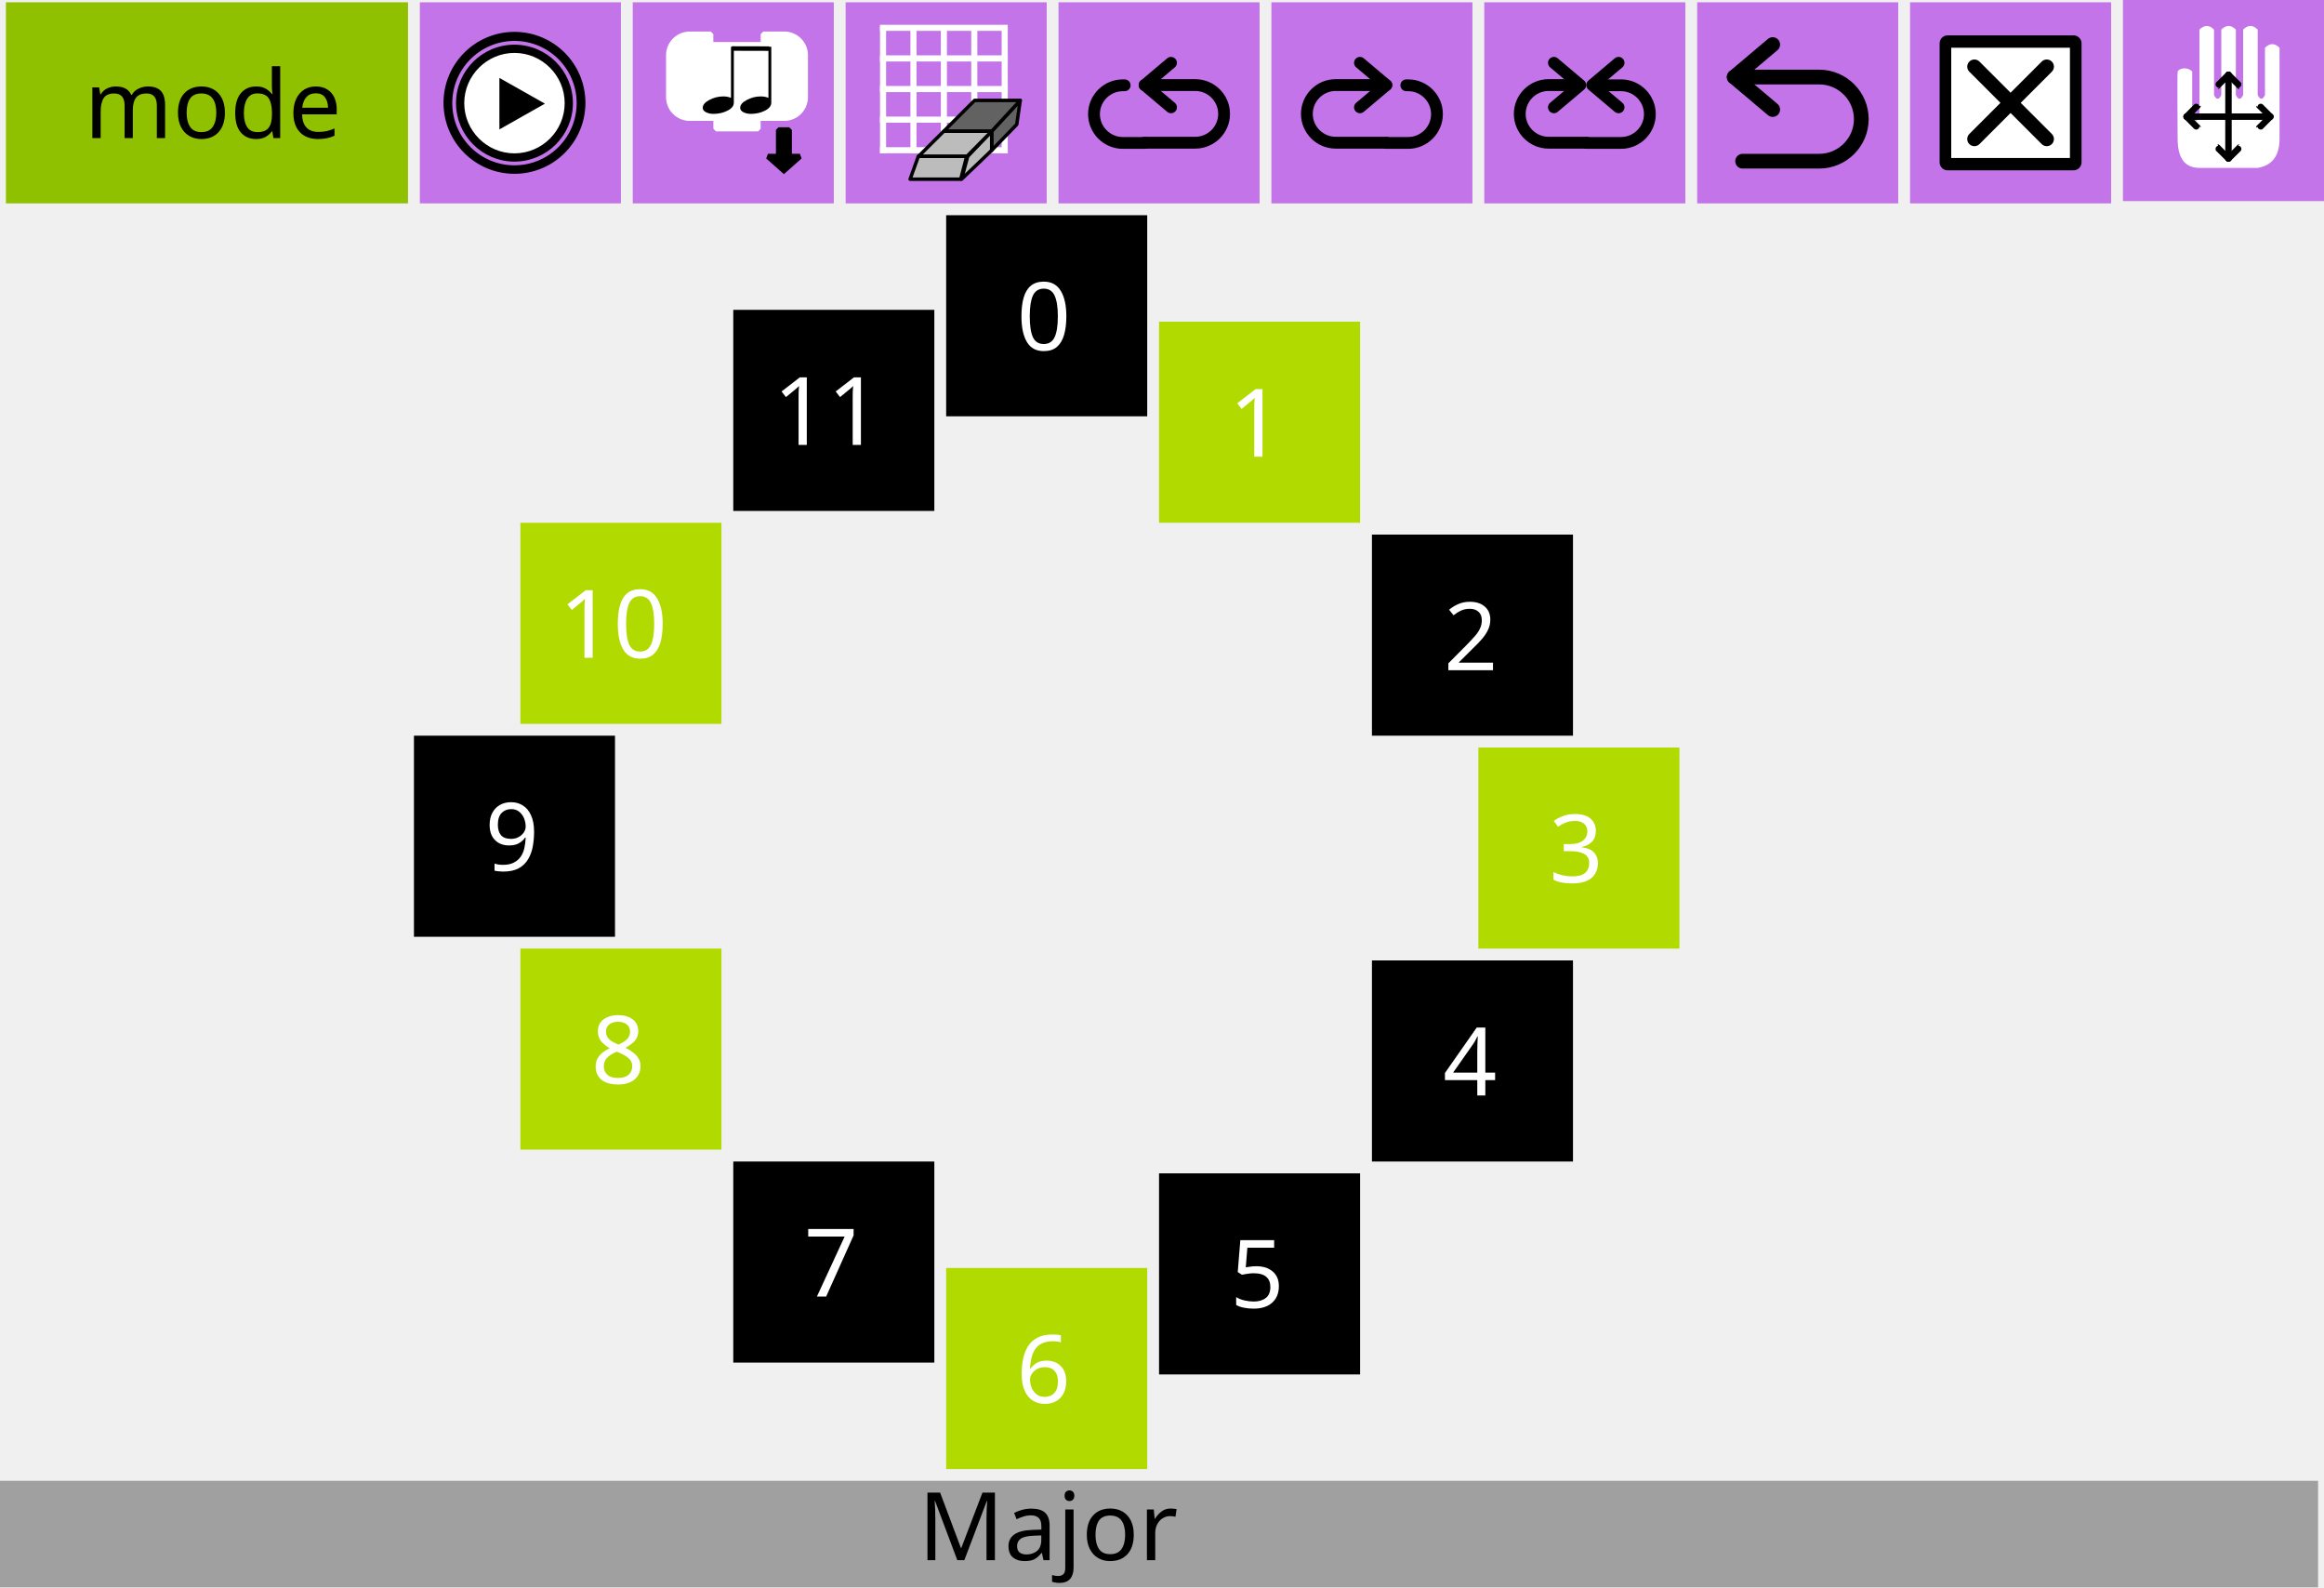
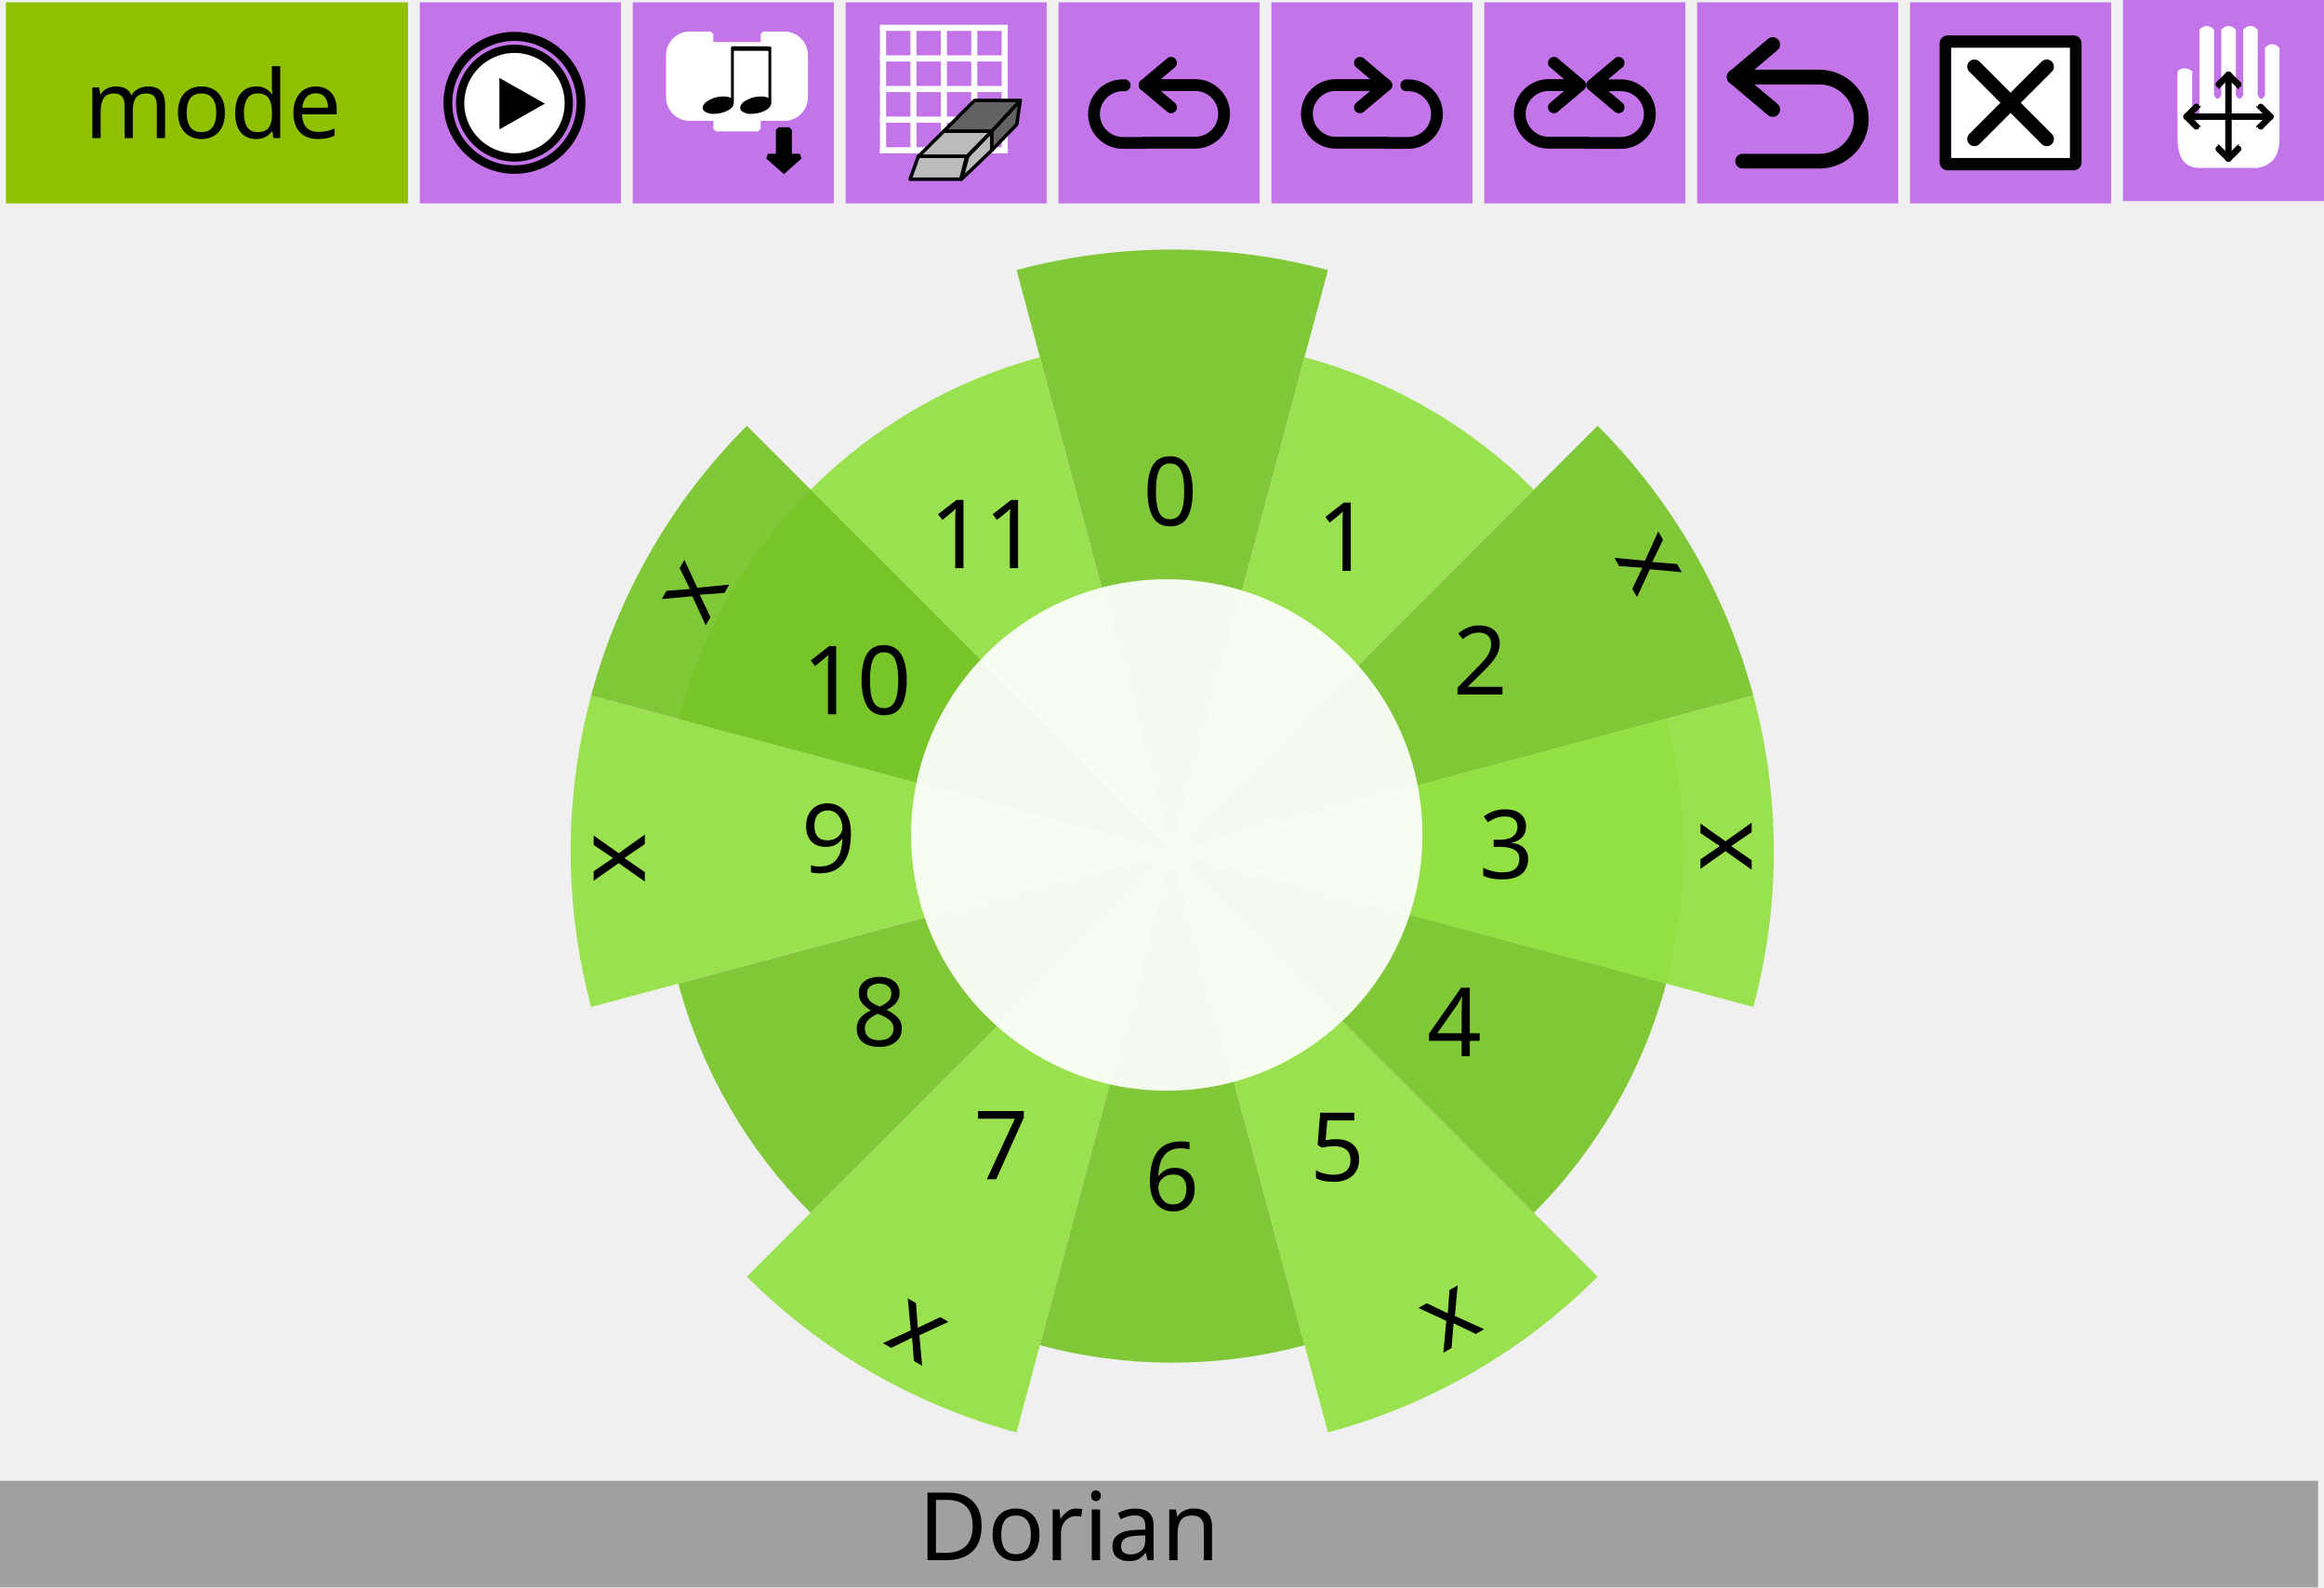
<svg xmlns="http://www.w3.org/2000/svg" id="svg257" style="clip-rule:evenodd;fill-rule:evenodd;stroke-linejoin:round;stroke-miterlimit:1.414" xml:space="preserve" version="1.1" viewBox="0 0 393 268.388" height="268.388" width="393">
-   <defs id="defs261" />
+   <defs id="defs261">
+ 
+ 
+ 
+ 
+ 
+ 
+ 
+ 
+ 
+ 
+ 
+ 
+ 
+ 
+ 
+ 
+ 
+ </defs>
  <g transform="translate(1,0.388)" id="rect3453">
    <rect id="rect2" style="fill:#c374e9" height="34" width="34" y="0" x="70" />
  </g>
  <g transform="translate(1,0.388)" id="rect3453-4">
    <rect id="rect5" style="fill:#90c100" height="34" width="68" y="0" x="0" />
  </g>
-   <g transform="translate(0,0.388)" id="rect3453-6">
-     <rect id="rect8" style="fill:#000000" height="34" width="34" y="124" x="70" />
-   </g>
  <g transform="translate(1,0.388)" id="rect3453-8">
    <rect id="rect11" style="fill:#c374e9" height="34" width="34" y="0" x="106" />
-   </g>
-   <g transform="translate(0,0.388)" id="rect3453-6-6">
-     <rect id="rect14" style="fill:#b1db00" height="34" width="34" y="88" x="88" />
-   </g>
-   <g transform="translate(0,0.388)" id="rect3453-6-5">
-     <rect id="rect17" style="fill:#000000" height="34" width="34" y="52" x="124" />
-   </g>
-   <g transform="translate(0,0.388)" id="rect3453-6-8">
-     <rect id="rect20" style="fill:#000000" height="34" width="34" y="36" x="160" />
-   </g>
-   <g transform="translate(0,0.388)" id="rect3453-6-3">
-     <rect id="rect23" style="fill:#000000" height="34" width="34" y="196" x="124" />
-   </g>
-   <g transform="translate(0,0.388)" id="rect3453-6-81">
-     <rect id="rect26" style="fill:#b1db00" height="34" width="34" y="160" x="88" />
-   </g>
-   <g transform="translate(0,0.388)" id="rect3453-6-82">
-     <rect id="rect29" style="fill:#b1db00" height="34" width="34" y="54" x="196" />
-   </g>
-   <g transform="translate(0,0.388)" id="rect3453-6-9">
-     <rect id="rect32" style="fill:#b1db00" height="34" width="34" y="214" x="160" />
-   </g>
-   <g transform="translate(0,0.388)" id="rect3453-6-90">
-     <rect id="rect35" style="fill:#000000" height="34" width="34" y="162" x="232" />
  </g>
  <g transform="translate(1,0.388)" id="rect3453-63-4">
    <rect id="rect38" style="fill:#c374e9" height="34" width="34" y="0" x="322" />
  </g>
  <g id="g44" transform="translate(59.96878,23.3529)">
    <g id="text4472">
      <text id="text41" style="font-size:16px;font-family:Sans;fill:#000000" y="0" x="-45.711">mode</text>
    </g>
  </g>
  <g transform="matrix(0.692216,0,0,0.692216,338.964,-1.64792)" id="g4437">
    <g transform="translate(-26.0034)" id="rect3821">
      <rect id="rect46" style="fill:#000000;stroke:#000000;stroke-width:3.9px" height="29.058" width="30.772" y="12.971" x="12.114" />
    </g>
    <g transform="translate(-26.0034)" id="path3109">
      <path id="path49" style="fill:#ffffff;fill-rule:nonzero" d="M 13,14.033 V 40.967 H 42 V 14.033 Z M 37.575,35.1 c 0.684,0.683 0.684,1.793 0,2.476 -0.341,0.342 -0.789,0.513 -1.237,0.513 -0.448,0 -0.896,-0.171 -1.238,-0.513 l -7.601,-7.602 -7.602,7.602 c -0.342,0.342 -0.79,0.513 -1.237,0.513 -0.447,0 -0.895,-0.171 -1.237,-0.513 -0.684,-0.683 -0.684,-1.793 0,-2.476 l 7.601,-7.601 -7.601,-7.602 c -0.684,-0.684 -0.684,-1.791 0,-2.474 0.683,-0.684 1.791,-0.684 2.474,0 l 7.602,7.601 7.601,-7.601 c 0.683,-0.684 1.793,-0.684 2.476,0 0.684,0.683 0.684,1.791 0,2.474 l -7.602,7.602 z" />
    </g>
  </g>
  <g transform="matrix(0.428571,0,0,0.428571,93.21428,5.60231)" id="g4766">
    <g transform="matrix(1.01246,0,0,1.01818,-49.1854,-1.33051)" id="path2986">
      <path id="path53" style="fill:#ffffff;fill-rule:nonzero" d="m 55,28.316 c 0,0.001 0,0.003 0,0.004 0,11.315 -9.363,20.625 -20.742,20.625 -11.378,0 -20.741,-9.31 -20.741,-20.625 V 28.311 C 13.517,16.997 22.88,7.686 34.258,7.686 45.637,7.686 55,16.997 55,28.311 Z" />
    </g>
    <g transform="translate(-42)" id="path9">
      <path id="path56" style="fill:#000000;fill-rule:nonzero;stroke:#000000;stroke-width:1px;stroke-linejoin:miter" d="M 27.497,5.051 C 39.961,5.071 50.045,15.155 50.065,27.618 50.045,40.08 39.961,50.164 27.497,50.184 15.036,50.164 4.952,40.08 4.93,27.618 4.952,15.155 15.036,5.07 27.497,5.051 m 0.003,2.25 h -0.006 c 0,0 0.001,0 0.002,0 C 16.312,7.32 7.199,16.436 7.18,27.622 7.199,38.801 16.315,47.916 27.5,47.934 38.68,47.915 47.796,38.8 47.814,27.614 47.797,16.436 38.684,7.32 27.498,7.301 c 10e-4,0 0.002,0 0.002,0 z" />
    </g>
    <g transform="translate(-42)" id="polygon11">
      <path id="path59" style="fill:#000000;fill-rule:nonzero" d="M 21.55,17.667 39.512,27.822 21.55,37.977 Z" />
    </g>
    <g transform="translate(-42)" id="path13">
      <path id="path62" style="fill:#000000;fill-rule:nonzero;stroke:#000000;stroke-width:1px;stroke-linejoin:miter" d="M 27.499,0 C 12.312,0 0,12.313 0,27.5 0,42.688 12.312,55 27.499,55 42.686,55 55,42.688 55,27.5 55,12.313 42.686,0 27.499,0 Z M 27.497,52.646 C 13.671,52.646 2.464,41.437 2.461,27.613 2.463,13.787 13.67,2.577 27.497,2.574 41.323,2.577 52.532,13.787 52.536,27.612 52.531,41.437 41.322,52.646 27.497,52.646 Z" />
    </g>
  </g>
  <g transform="matrix(0.440552,0,0,0.440552,44.44578,-131.111)" id="g5486">
    <g transform="translate(-40.8578)" id="path2882">
      <path id="path66" style="fill:#ffffff;fill-rule:nonzero;stroke:#ffffff;stroke-width:2px;stroke-linecap:square;stroke-linejoin:miter" d="m 196.632,326.853 v -8.074 c 0,-4.429 3.644,-8.073 8.073,-8.073 h 8.074 v 4.037 h 20.183 v -4.037 h 8.074 c 4.428,0 8.073,3.644 8.073,8.073 v 16.147 c 0,4.429 -3.645,8.073 -8.073,8.073 h -8.074 -2.018 v 4.037 h -16.147 v -4.037 h -2.018 -8.074 c -4.429,0 -8.073,-3.644 -8.073,-8.073 0,0 0,0 0,0 z" />
    </g>
    <g transform="translate(-40.8578)" id="path4174">
      <path id="path69" style="fill:#000000;stroke:#000000;stroke-width:2.04px;stroke-linejoin:miter" d="m 242.911,347.464 v 10.185 h 4.083 l -6.124,5.432 -6.123,-5.432 h 4.082 v -10.185 z" />
    </g>
    <g transform="translate(151.366,309.444)" id="g5616">
      <g transform="matrix(1.10454,0,0,0.73635,-15.4484,-1.27135)" id="path4168">
        <path id="path72" style="fill:#000000;fill-rule:nonzero" d="m 42.833,41.892 c 0,-1.562 0.766,-2.943 2.298,-4.144 1.531,-1.231 3.153,-1.847 4.865,-1.847 0.99,0 1.876,0.255 2.657,0.766 V 10 h 0.991 v 29.144 c 0,1.682 -0.736,3.078 -2.207,4.189 C 49.965,44.444 48.344,45 46.572,45 c -0.991,0 -1.862,-0.285 -2.613,-0.856 -0.75,-0.6 -1.126,-1.351 -1.126,-2.252 z" />
      </g>
      <g transform="matrix(1.10454,0,0,0.73635,-29.8228,-1.27135)" id="path4168-1">
        <path id="path75" style="fill:#000000;fill-rule:nonzero" d="m 42.833,41.892 c 0,-1.562 0.766,-2.943 2.298,-4.144 1.531,-1.231 3.153,-1.847 4.865,-1.847 0.99,0 1.876,0.255 2.657,0.766 V 10 h 0.991 v 29.144 c 0,1.682 -0.736,3.078 -2.207,4.189 C 49.965,44.444 48.344,45 46.572,45 c -0.991,0 -1.862,-0.285 -2.613,-0.856 -0.75,-0.6 -1.126,-1.351 -1.126,-2.252 z" />
      </g>
      <path style="fill:#000000;stroke:#000000;stroke-width:1.73px;stroke-linejoin:miter" d="M 28.72,6.782 42.931,6.819 43.044,6.782" id="path4379" />
    </g>
  </g>
  <g transform="translate(1,0.388)" id="rect3453-63-1">
    <rect id="rect81" style="fill:#c374e9" height="34" width="34" y="0" x="142" />
  </g>
  <g transform="matrix(0.48,0,0,0.48,166.815,4.18802)" id="g5219">
    <g transform="matrix(0.9,0,0,0.9,-37.5,-4.22225)" id="g4153">
      <g transform="matrix(0.909091,0,0,1.19782,0,0.499003)" id="g4949-6">
        <path style="fill:none;stroke:#ffffff;stroke-width:2px;stroke-linejoin:miter" d="M 0,44.5 H 55" id="path4951-2" />
        <path style="fill:none;stroke:#ffffff;stroke-width:2px;stroke-linejoin:miter" d="M 0,34.5 H 55" id="path4953-4" />
        <path style="fill:none;stroke:#ffffff;stroke-width:2px;stroke-linejoin:miter" d="M 0,24.5 H 55" id="path4955-5" />
        <path style="fill:none;stroke:#ffffff;stroke-width:2px;stroke-linejoin:miter" d="M 0,14.5 H 55" id="path4957-6" />
        <path style="fill:none;stroke:#ffffff;stroke-width:2px;stroke-linejoin:miter" d="M 0,4.5 H 55" id="path4959-1" />
      </g>
      <g transform="matrix(0,-0.903514,1.19048,0,-4.16667,55)" id="g4961-7">
        <path style="fill:none;stroke:#ffffff;stroke-width:2px;stroke-linejoin:miter" d="M 0,44.5 H 55" id="path4963-7" />
        <path style="fill:none;stroke:#ffffff;stroke-width:2px;stroke-linejoin:miter" d="M 0,34.5 H 55" id="path4965-4" />
        <path style="fill:none;stroke:#ffffff;stroke-width:2px;stroke-linejoin:miter" d="M 0,24.5 H 55" id="path4967-8" />
        <path style="fill:none;stroke:#ffffff;stroke-width:2px;stroke-linejoin:miter" d="M 0,14.5 H 55" id="path4969-8" />
        <path style="fill:none;stroke:#ffffff;stroke-width:2px;stroke-linejoin:miter" d="M 0,4.5 H 55" id="path4971-3" />
      </g>
    </g>
    <g transform="matrix(0.88889,0,0,0.88889,-29.7223,16.0775)" id="g4354">
      <path style="fill:#626262;fill-rule:nonzero;stroke:#000000;stroke-width:1.36px" d="M 35.51,31.685 V 24.107 L 46.821,11.891 45.464,21.392 Z" id="path2394-1" />
      <path style="fill:#626262;fill-rule:nonzero;stroke:#000000;stroke-width:1.36px" d="M 16.508,24.107 28.724,11.891 H 46.821 L 35.51,24.107 Z" id="path2390-0" />
      <path style="fill:#bcbcbc;fill-rule:nonzero;stroke:#000000;stroke-width:1.36px" d="m 23.567,43.109 2.437,-9.049 9.506,-9.953 v 7.578 z" id="path2392-2" />
      <path style="fill:#bcbcbc;fill-rule:nonzero;stroke:#000000;stroke-width:1.36px" d="m 6.509,34.06 9.999,-9.953 H 35.51 l -9.831,9.953 z" id="path2388-5" />
      <path style="fill:#bcbcbc;fill-rule:nonzero;stroke:#000000;stroke-width:1.36px" d="M 3.179,43.109 6.428,34.06 h 19.169 l -2.355,9.049 z" id="path2384-9" />
    </g>
  </g>
-   <g transform="translate(0,0.388)" id="rect3453-6-82-8">
-     <rect id="rect104" style="fill:#000000" height="34" width="34" y="198" x="196" />
-   </g>
-   <g transform="translate(0,0.388)" id="rect3453-6-9-0">
-     <rect id="rect107" style="fill:#000000" height="34" width="34" y="90" x="232" />
-   </g>
-   <g transform="translate(0,0.388)" id="rect3453-6-90-6">
-     <rect id="rect110" style="fill:#b1db00" height="34" width="34" y="126" x="250" />
-   </g>
  <g transform="translate(1,0.388)" id="rect3453-63-4-3-6">
    <rect id="rect113" style="fill:#c374e9" height="34" width="34" y="0" x="214" />
  </g>
  <g transform="translate(1,0.388)" id="rect3453-63-4-3">
    <rect id="rect116" style="fill:#c374e9" height="34" width="34" y="0" x="178" />
  </g>
  <g transform="translate(1,0.388)" id="rect3453-63-4-3-7">
    <rect id="rect119" style="fill:#c374e9" height="34" width="34" y="0" x="250" />
  </g>
  <g transform="translate(1,0.388)" id="rect3453-63-4-3-7-5">
    <rect id="rect122" style="fill:#c374e9" height="34" width="34" y="0" x="286" />
  </g>
  <g transform="matrix(0.83345,0,0,0.83345,298.685,-4.42022)" id="g3471">
    <g transform="translate(-21.597)" id="polyline3473">
      <path id="path125" style="fill:none;stroke:#000000;stroke-width:2.99px;stroke-linecap:round" d="m 22.903,27.523 -7.812,-6.588 7.812,-6.591" />
    </g>
    <g transform="translate(-21.597)" id="path3475">
      <path id="path128" style="fill:none;stroke:#000000;stroke-width:2.99px;stroke-linecap:round;stroke-linejoin:miter" d="m 15.091,20.935 h 17.254 c 4.693,0 8.534,3.841 8.534,8.534 0,4.693 -3.841,8.533 -8.534,8.533 H 16.798" />
    </g>
  </g>
  <g transform="matrix(0.533333,0,0,0.533333,271.333,2.72134)" id="g4907">
    <g transform="matrix(-1.07059,0,0,1.07059,17.1906,-1.93261)" id="polyline4272">
      <path id="path132" style="fill:none;stroke:#000000;stroke-width:3.5px;stroke-linecap:round" d="m 31.046,28.818 -7.813,-6.589 7.813,-6.59" />
    </g>
    <g transform="translate(-33.75)" id="path4274">
      <path id="path135" style="fill:none;stroke:#000000;stroke-width:3.75px;stroke-linecap:round;stroke-linejoin:miter" d="m 24.068,21.865 h -8.059 c -5.024,0 -9.135,4.113 -9.135,9.137 0,5.025 4.111,9.136 9.135,9.136 h 12.059" />
    </g>
    <g transform="matrix(-1.07059,0,0,1.07059,23.1906,-1.93261)" id="path4278">
      <path id="path138" style="fill:none;stroke:#000000;stroke-width:3.5px;stroke-linecap:round;stroke-linejoin:miter" d="M 26.969,39.361 H 16.766 c -4.693,0 -8.533,-3.84 -8.533,-8.534 0,-4.693 3.84,-8.533 8.533,-8.533 h 6.153" />
    </g>
    <g transform="matrix(1.07059,0,0,1.07059,-28.78,-1.93261)" id="polyline4272-3">
      <path id="path141" style="fill:none;stroke:#000000;stroke-width:3.5px;stroke-linecap:round" d="m 31.046,28.818 -7.813,-6.589 7.813,-6.59" />
    </g>
  </g>
  <g transform="matrix(-0.57098,0,0,0.57098,265.702,1.6906)" id="g4270">
    <g transform="translate(31.5248)" id="polyline4272-35">
      <path id="path145" style="fill:none;stroke:#000000;stroke-width:3.5px;stroke-linecap:round" d="m 31.046,28.818 -7.813,-6.589 7.813,-6.59" />
    </g>
    <g transform="translate(31.5248)" id="path4274-6">
      <path id="path148" style="fill:none;stroke:#000000;stroke-width:3.5px;stroke-linecap:round;stroke-linejoin:miter" d="m 23.233,22.229 h 15 c 4.693,0 8.533,3.841 8.533,8.534 0,4.694 -3.84,8.534 -8.533,8.534 h -15" />
    </g>
    <g transform="translate(31.5248)" id="path4278-9">
      <path id="path151" style="fill:none;stroke:#000000;stroke-width:3.5px;stroke-linecap:round;stroke-linejoin:miter" d="m 23.233,39.361 h -6.467 c -4.693,0 -8.533,-3.84 -8.533,-8.534 0,-4.693 3.84,-8.533 8.533,-8.533 h 0.549" />
    </g>
  </g>
  <g transform="matrix(0.57098,0,0,0.57098,198.298,1.6906)" id="g4270-2">
    <g transform="translate(-31.5248)" id="polyline4272-7">
      <path id="path155" style="fill:none;stroke:#000000;stroke-width:3.5px;stroke-linecap:round" d="m 31.046,28.818 -7.813,-6.589 7.813,-6.59" />
    </g>
    <g transform="translate(-31.5248)" id="path4274-0">
      <path id="path158" style="fill:none;stroke:#000000;stroke-width:3.5px;stroke-linecap:round;stroke-linejoin:miter" d="m 23.233,22.229 h 15 c 4.693,0 8.533,3.841 8.533,8.534 0,4.694 -3.84,8.534 -8.533,8.534 h -15" />
    </g>
    <g transform="translate(-31.5248)" id="path4278-3">
      <path id="path161" style="fill:none;stroke:#000000;stroke-width:3.5px;stroke-linecap:round;stroke-linejoin:miter" d="m 23.233,39.361 h -6.467 c -4.693,0 -8.533,-3.84 -8.533,-8.534 0,-4.693 3.84,-8.533 8.533,-8.533 h 0.549" />
    </g>
  </g>
  <g transform="matrix(1.10112,0,0,1,0,0.388)" id="rect3453-6-9-6">
    <rect id="rect165" style="fill:#a0a0a0" height="18.017" width="356" y="249.983" x="0" />
  </g>
  <g id="g171" transform="translate(177.223,263.794)">
    <g id="text4650">
-       <text id="text168" style="font-size:16px;font-family:Sans;fill:#000000" y="0" x="-21.93">Major</text>
-     </g>
-   </g>
-   <g id="g176" transform="translate(177.008,59.2122)">
-     <g id="text4654">
-       <text id="text173" style="font-size:16px;font-family:Sans;fill:#ffffff" y="0" x="-5.059">0</text>
-     </g>
-   </g>
-   <g id="g181" transform="translate(212.863,77.2201)">
-     <g id="text4654-0">
-       <text id="text178" style="font-size:16px;font-family:Sans;fill:#ffffff" y="0" x="-5.059">1</text>
-     </g>
-   </g>
-   <g id="g186" transform="translate(249.219,113.325)">
-     <g id="text4654-2">
-       <text id="text183" style="font-size:16px;font-family:Sans;fill:#ffffff" y="0" x="-5.059">2</text>
-     </g>
-   </g>
-   <g id="g191" transform="translate(267.035,149.212)">
-     <g id="text4654-8">
-       <text id="text188" style="font-size:16px;font-family:Sans;fill:#ffffff" y="0" x="-5.059">3</text>
-     </g>
-   </g>
-   <g id="g196" transform="translate(249.062,185.22)">
-     <g id="text4654-9">
-       <text id="text193" style="font-size:16px;font-family:Sans;fill:#ffffff" y="0" x="-5.059">4</text>
-     </g>
-   </g>
-   <g id="g201" transform="translate(213.086,221.107)">
-     <g id="text4654-02">
-       <text id="text198" style="font-size:16px;font-family:Sans;fill:#ffffff" y="0" x="-5.059">5</text>
-     </g>
-   </g>
-   <g id="g206" transform="translate(176.949,237.212)">
-     <g id="text4654-7">
-       <text id="text203" style="font-size:16px;font-family:Sans;fill:#ffffff" y="0" x="-5.059">6</text>
-     </g>
-   </g>
-   <g id="g211" transform="translate(141.031,219.22)">
-     <g id="text4654-92">
-       <text id="text208" style="font-size:16px;font-family:Sans;fill:#ffffff" y="0" x="-5.059">7</text>
-     </g>
-   </g>
-   <g id="g216" transform="translate(105.008,183.212)">
-     <g id="text4654-97">
-       <text id="text213" style="font-size:16px;font-family:Sans;fill:#ffffff" y="0" x="-5.059">8</text>
-     </g>
-   </g>
-   <g id="g221" transform="translate(87.06248,147.212)">
-     <g id="text4654-1">
-       <text id="text218" style="font-size:16px;font-family:Sans;fill:#ffffff" y="0" x="-5.059">9</text>
-     </g>
-   </g>
-   <g id="g226" transform="translate(104.656,111.212)">
-     <g id="text4654-3">
-       <text id="text223" style="font-size:16px;font-family:Sans;fill:#ffffff" y="0" x="-10.117">10</text>
-     </g>
-   </g>
-   <g id="g231" transform="translate(140.863,75.2201)">
-     <g id="text4654-94">
-       <text id="text228" style="font-size:16px;font-family:Sans;fill:#ffffff" y="0" x="-10.117">11</text>
+       <text id="text168" style="font-size:16px;font-family:Sans;fill:#000000" y="0" x="-21.93">Dorian</text>
    </g>
  </g>
  <g transform="translate(76.99998,0.388)" id="rect3453-63-4-31">
    <rect id="rect233" style="fill:#c374e9" height="34" width="34" y="-0.388" x="282" />
  </g>
  <g transform="matrix(0.436364,0,0,0.436364,364.846,4.388)" id="path2">
    <path id="path236" style="fill:#ffffff;fill-rule:nonzero" d="m 7.798,17.628 c 1.077,-1.625 4.103,-1.587 5.641,0 v 17.628 c 0.94,1.881 1.88,1.881 2.82,0 V 1.41 c 1.881,-1.88 3.761,-1.88 5.641,0 v 25.385 c 0.941,1.88 1.881,1.88 2.821,0 V 1.41 c 1.88,-1.88 3.761,-1.88 5.641,0 v 25.385 c 0.94,1.88 1.88,1.88 2.82,0 V 1.41 c 1.881,-1.88 3.761,-1.88 5.641,0 v 25.385 c 0.941,1.88 1.881,1.88 2.821,0 V 8.462 c 1.88,-1.881 3.761,-1.881 5.641,0 v 35.256 c 0,6.581 -2.821,10.342 -8.462,11.282 H 16.259 c -5.641,0 -8.461,-3.761 -8.461,-11.282 0,0 -0.186,-24.327 0,-26.09 z" />
  </g>
  <g transform="matrix(0.436364,0,0,0.436364,364.846,5.26073)" id="path4487">
    <path id="path239" style="fill:none;stroke:#000000;stroke-width:2.5px;stroke-linecap:round;stroke-linejoin:miter" d="m 11.285,33.141 h 32.43" />
  </g>
  <g transform="matrix(0.436364,0,0,0.436364,364.846,5.26073)" id="path4487-3">
    <path id="path242" style="fill:none;stroke:#000000;stroke-width:2.5px;stroke-linecap:round;stroke-linejoin:miter" d="m 27.5,16.926 v 32.43" />
  </g>
  <g transform="matrix(0.436364,0,0,0.436364,369.217,-1.88017)" id="g4565">
    <path style="fill:none;stroke:#000000;stroke-width:2.5px;stroke-linecap:round;stroke-linejoin:miter" d="M 1.262,49.506 C 5.515,45.158 5.515,45.253 5.515,45.253" id="path4546" />
    <path style="fill:none;stroke:#000000;stroke-width:2.5px;stroke-linecap:round;stroke-linejoin:miter" d="m 1.262,49.506 c 4.253,4.347 4.253,4.253 4.253,4.253" id="path4546-3" />
  </g>
  <g transform="matrix(-0.436364,0,0,0.436364,384.475,-1.88017)" id="g4565-6">
    <path style="fill:none;stroke:#000000;stroke-width:2.5px;stroke-linecap:round;stroke-linejoin:miter" d="M 1.262,49.506 C 5.515,45.158 5.515,45.253 5.515,45.253" id="path4546-7" />
    <path style="fill:none;stroke:#000000;stroke-width:2.5px;stroke-linecap:round;stroke-linejoin:miter" d="m 1.262,49.506 c 4.253,4.347 4.253,4.253 4.253,4.253" id="path4546-3-5" />
  </g>
  <g transform="matrix(0,0.436364,-0.436364,0,398.448,12.0933)" id="g4565-3">
    <path style="fill:none;stroke:#000000;stroke-width:2.5px;stroke-linecap:round;stroke-linejoin:miter" d="M 1.262,49.506 C 5.515,45.158 5.515,45.253 5.515,45.253" id="path4546-5" />
    <path style="fill:none;stroke:#000000;stroke-width:2.5px;stroke-linecap:round;stroke-linejoin:miter" d="m 1.262,49.506 c 4.253,4.347 4.253,4.253 4.253,4.253" id="path4546-3-6" />
  </g>
  <g transform="matrix(0,-0.436364,0.436364,0,355.244,27.3512)" id="g4565-2">
    <path style="fill:none;stroke:#000000;stroke-width:2.5px;stroke-linecap:round;stroke-linejoin:miter" d="M 1.262,49.506 C 5.515,45.158 5.515,45.253 5.515,45.253" id="path4546-9" />
    <path style="fill:none;stroke:#000000;stroke-width:2.5px;stroke-linecap:round;stroke-linejoin:miter" d="m 1.262,49.506 c 4.253,4.347 4.253,4.253 4.253,4.253" id="path4546-3-1" />
  </g>
+   <path style="clip-rule:evenodd;opacity:0.92;fill:#77c428;fill-opacity:1;fill-rule:evenodd;stroke:none;stroke-width:2.035;stroke-linecap:round;stroke-linejoin:round;stroke-miterlimit:4;stroke-dasharray:none;stroke-dashoffset:0;stroke-opacity:1" id="path991-3" d="m 270.169,71.991 a 101.733,101.733 0 0 1 26.331,45.606 l -98.267,26.331 z" />
+   <path style="clip-rule:evenodd;opacity:0.92;fill:#93e042;fill-opacity:1;fill-rule:evenodd;stroke:none;stroke-width:2.035;stroke-linecap:round;stroke-linejoin:round;stroke-miterlimit:4;stroke-dasharray:none;stroke-dashoffset:0;stroke-opacity:1" id="path991-3-7" d="m 126.297,215.863 a 101.733,101.733 0 0 0 45.606,26.331 l 26.33,-98.267 z" />
+   <path style="clip-rule:evenodd;opacity:0.92;fill:#77c428;fill-opacity:1;fill-rule:evenodd;stroke:none;stroke-width:1.729;stroke-linecap:round;stroke-linejoin:round;stroke-miterlimit:4;stroke-dasharray:none;stroke-dashoffset:0;stroke-opacity:1" id="path991-5" d="m 114.707,121.546 a 86.473,86.473 0 0 1 22.381,-38.765 l 61.146,61.146 z" />
+   <path style="clip-rule:evenodd;opacity:0.92;fill:#77c428;fill-opacity:1;fill-rule:evenodd;stroke:none;stroke-width:1.729;stroke-linecap:round;stroke-linejoin:round;stroke-miterlimit:4;stroke-dasharray:none;stroke-dashoffset:0;stroke-opacity:1" id="path991-56" d="m 175.852,227.454 a 86.473,86.473 0 0 0 44.762,0 l -22.381,-83.527 z" />
+   <path style="clip-rule:evenodd;opacity:0.92;fill:#77c428;fill-opacity:1;fill-rule:evenodd;stroke:none;stroke-width:2.035;stroke-linecap:round;stroke-linejoin:round;stroke-miterlimit:4;stroke-dasharray:none;stroke-dashoffset:0;stroke-opacity:1" id="path991-3-2" d="m 171.903,45.66 a 101.733,101.733 0 0 1 52.661,0 l -26.33,98.267 z" />
+   <path style="clip-rule:evenodd;opacity:0.92;fill:#77c428;fill-opacity:1;fill-rule:evenodd;stroke:none;stroke-width:1.729;stroke-linecap:round;stroke-linejoin:round;stroke-miterlimit:4;stroke-dasharray:none;stroke-dashoffset:0;stroke-opacity:1" id="path991-9" d="m 114.707,166.308 a 86.473,86.473 0 0 0 22.381,38.765 l 61.146,-61.146 z" />
+   <path style="clip-rule:evenodd;opacity:0.92;fill:#93e042;fill-opacity:1;fill-rule:evenodd;stroke:none;stroke-width:1.729;stroke-linecap:round;stroke-linejoin:round;stroke-miterlimit:4;stroke-dasharray:none;stroke-dashoffset:0;stroke-opacity:1" id="path991-6-2" d="m 220.614,60.401 a 86.473,86.473 0 0 1 38.765,22.381 l -61.146,61.146 z" />
+   <path style="clip-rule:evenodd;opacity:0.92;fill:#93e042;fill-opacity:1;fill-rule:evenodd;stroke:none;stroke-width:2.035;stroke-linecap:round;stroke-linejoin:round;stroke-miterlimit:4;stroke-dasharray:none;stroke-dashoffset:0;stroke-opacity:1" id="path991-3-7-7" d="m 99.966,170.258 a 101.733,101.733 0 0 1 -10e-7,-52.661 l 98.267,26.331 z" />
+   <path style="clip-rule:evenodd;opacity:0.92;fill:#93e042;fill-opacity:1;fill-rule:evenodd;stroke:none;stroke-width:1.729;stroke-linecap:round;stroke-linejoin:round;stroke-miterlimit:4;stroke-dasharray:none;stroke-dashoffset:0;stroke-opacity:1" id="path991-6-0" d="m 281.76,166.308 a 86.473,86.473 0 0 0 0,-44.762 l -83.527,22.381 z" />
+   <path style="clip-rule:evenodd;opacity:0.92;fill:#93e042;fill-opacity:1;fill-rule:evenodd;stroke:none;stroke-width:2.035;stroke-linecap:round;stroke-linejoin:round;stroke-miterlimit:4;stroke-dasharray:none;stroke-dashoffset:0;stroke-opacity:1" id="path991-3-7-6" d="m 270.169,215.863 a 101.733,101.733 0 0 1 -45.606,26.331 l -26.331,-98.267 z" />
+   <text xml:space="preserve" style="font-style:normal;font-variant:normal;font-weight:normal;font-stretch:normal;font-size:16.142px;line-height:23.348px;font-family:'Noto Emoji';-inkscape-font-specification:'Noto Emoji';letter-spacing:0px;word-spacing:0px;clip-rule:evenodd;fill:#000000;fill-opacity:1;fill-rule:evenodd;stroke:none;stroke-width:0.865px;stroke-linecap:butt;stroke-linejoin:miter;stroke-miterlimit:1.414;stroke-opacity:1" x="193.257" y="88.841" id="text1098">
+     <tspan style="stroke-width:0.865px" id="tspan1096" x="193.257" y="88.841">0</tspan>
+   </text>
+   <text xml:space="preserve" style="font-style:normal;font-variant:normal;font-weight:normal;font-stretch:normal;font-size:16.142px;line-height:23.348px;font-family:'Noto Emoji';-inkscape-font-specification:'Noto Emoji';letter-spacing:0px;word-spacing:0px;clip-rule:evenodd;fill:#000000;fill-opacity:1;fill-rule:evenodd;stroke:none;stroke-width:0.865px;stroke-linecap:butt;stroke-linejoin:miter;stroke-miterlimit:1.414;stroke-opacity:1" x="222.688" y="96.517" id="text1102">
+     <tspan style="stroke-width:0.865px" id="tspan1100" x="222.688" y="96.517">1</tspan>
+   </text>
+   <text xml:space="preserve" style="font-style:normal;font-variant:normal;font-weight:normal;font-stretch:normal;font-size:16.142px;line-height:23.348px;font-family:'Noto Emoji';-inkscape-font-specification:'Noto Emoji';letter-spacing:0px;word-spacing:0px;clip-rule:evenodd;fill:#000000;fill-opacity:1;fill-rule:evenodd;stroke:none;stroke-width:0.865px;stroke-linecap:butt;stroke-linejoin:miter;stroke-miterlimit:1.414;stroke-opacity:1" x="245.689" y="117.43" id="text1106">
+     <tspan style="stroke-width:0.865px" id="tspan1104" x="245.689" y="117.43">2</tspan>
+   </text>
+   <path style="clip-rule:evenodd;opacity:0.92;fill:#93e042;fill-opacity:1;fill-rule:evenodd;stroke:none;stroke-width:2.035;stroke-linecap:round;stroke-linejoin:round;stroke-miterlimit:4;stroke-dasharray:none;stroke-dashoffset:0;stroke-opacity:1" id="path991-3-7-7-3" d="m 296.5,170.258 a 101.733,101.733 0 0 0 0,-52.661 l -98.267,26.331 z" />
+   <text xml:space="preserve" style="font-style:normal;font-variant:normal;font-weight:normal;font-stretch:normal;font-size:16.142px;line-height:23.348px;font-family:'Noto Emoji';-inkscape-font-specification:'Noto Emoji';letter-spacing:0px;word-spacing:0px;clip-rule:evenodd;fill:#000000;fill-opacity:1;fill-rule:evenodd;stroke:none;stroke-width:0.865px;stroke-linecap:butt;stroke-linejoin:miter;stroke-miterlimit:1.414;stroke-opacity:1" x="250.11" y="148.534" id="text1110">
+     <tspan style="stroke-width:0.865px" id="tspan1108" x="250.11" y="148.534">3</tspan>
+   </text>
+   <path style="clip-rule:evenodd;opacity:0.92;fill:#77c428;fill-opacity:1;fill-rule:evenodd;stroke:none;stroke-width:1.729;stroke-linecap:round;stroke-linejoin:round;stroke-miterlimit:4;stroke-dasharray:none;stroke-dashoffset:0;stroke-opacity:1" id="path991-9-5" d="M 281.76,166.308 A 86.473,86.473 0 0 1 259.379,205.073 L 198.233,143.927 Z" />
+   <text xml:space="preserve" style="font-style:normal;font-variant:normal;font-weight:normal;font-stretch:normal;font-size:16.142px;line-height:23.348px;font-family:'Noto Emoji';-inkscape-font-specification:'Noto Emoji';letter-spacing:0px;word-spacing:0px;clip-rule:evenodd;fill:#000000;fill-opacity:1;fill-rule:evenodd;stroke:none;stroke-width:0.865px;stroke-linecap:butt;stroke-linejoin:miter;stroke-miterlimit:1.414;stroke-opacity:1" x="241.313" y="178.597" id="text1114">
+     <tspan style="stroke-width:0.865px" id="tspan1112" x="241.313" y="178.597">4</tspan>
+   </text>
+   <text xml:space="preserve" style="font-style:normal;font-variant:normal;font-weight:normal;font-stretch:normal;font-size:16.142px;line-height:23.348px;font-family:'Noto Emoji';-inkscape-font-specification:'Noto Emoji';letter-spacing:0px;word-spacing:0px;clip-rule:evenodd;fill:#000000;fill-opacity:1;fill-rule:evenodd;stroke:none;stroke-width:0.865px;stroke-linecap:butt;stroke-linejoin:miter;stroke-miterlimit:1.414;stroke-opacity:1" x="221.521" y="199.671" id="text1118">
+     <tspan style="stroke-width:0.865px" id="tspan1116" x="221.521" y="199.671">5</tspan>
+   </text>
+   <text xml:space="preserve" style="font-style:normal;font-variant:normal;font-weight:normal;font-stretch:normal;font-size:16.142px;line-height:23.348px;font-family:'Noto Emoji';-inkscape-font-specification:'Noto Emoji';letter-spacing:0px;word-spacing:0px;clip-rule:evenodd;fill:#000000;fill-opacity:1;fill-rule:evenodd;stroke:none;stroke-width:0.865px;stroke-linecap:butt;stroke-linejoin:miter;stroke-miterlimit:1.414;stroke-opacity:1" x="193.557" y="204.68" id="text1122">
+     <tspan style="stroke-width:0.865px" id="tspan1120" x="193.557" y="204.68">6</tspan>
+   </text>
+   <text xml:space="preserve" style="font-style:normal;font-variant:normal;font-weight:normal;font-stretch:normal;font-size:16.142px;line-height:23.348px;font-family:'Noto Emoji';-inkscape-font-specification:'Noto Emoji';letter-spacing:0px;word-spacing:0px;clip-rule:evenodd;fill:#000000;fill-opacity:1;fill-rule:evenodd;stroke:none;stroke-width:0.865px;stroke-linecap:butt;stroke-linejoin:miter;stroke-miterlimit:1.414;stroke-opacity:1" x="164.693" y="199.384" id="text1126">
+     <tspan style="stroke-width:0.865px" id="tspan1124" x="164.693" y="199.384">7</tspan>
+   </text>
+   <text xml:space="preserve" style="font-style:normal;font-variant:normal;font-weight:normal;font-stretch:normal;font-size:16.142px;line-height:23.348px;font-family:'Noto Emoji';-inkscape-font-specification:'Noto Emoji';letter-spacing:0px;word-spacing:0px;clip-rule:evenodd;fill:#000000;fill-opacity:1;fill-rule:evenodd;stroke:none;stroke-width:0.865px;stroke-linecap:butt;stroke-linejoin:miter;stroke-miterlimit:1.414;stroke-opacity:1" x="144.079" y="176.855" id="text1130">
+     <tspan style="stroke-width:0.865px" id="tspan1128" x="144.079" y="176.855">8</tspan>
+   </text>
+   <text xml:space="preserve" style="font-style:normal;font-variant:normal;font-weight:normal;font-stretch:normal;font-size:16.142px;line-height:23.348px;font-family:'Noto Emoji';-inkscape-font-specification:'Noto Emoji';letter-spacing:0px;word-spacing:0px;clip-rule:evenodd;fill:#000000;fill-opacity:1;fill-rule:evenodd;stroke:none;stroke-width:0.865px;stroke-linecap:butt;stroke-linejoin:miter;stroke-miterlimit:1.414;stroke-opacity:1" x="135.504" y="147.506" id="text1134">
+     <tspan style="stroke-width:0.865px" id="tspan1132" x="135.504" y="147.506">9</tspan>
+   </text>
+   <path style="clip-rule:evenodd;opacity:0.92;fill:#77c428;fill-opacity:1;fill-rule:evenodd;stroke:none;stroke-width:2.035;stroke-linecap:round;stroke-linejoin:round;stroke-miterlimit:4;stroke-dasharray:none;stroke-dashoffset:0;stroke-opacity:1" id="path991-3-6" d="m 126.297,71.991 a 101.733,101.733 0 0 0 -26.331,45.606 l 98.267,26.331 z" />
+   <text xml:space="preserve" style="font-style:normal;font-variant:normal;font-weight:normal;font-stretch:normal;font-size:16.142px;line-height:23.348px;font-family:'Noto Emoji';-inkscape-font-specification:'Noto Emoji';letter-spacing:0px;word-spacing:0px;clip-rule:evenodd;fill:#000000;fill-opacity:1;fill-rule:evenodd;stroke:none;stroke-width:0.865px;stroke-linecap:butt;stroke-linejoin:miter;stroke-miterlimit:1.414;stroke-opacity:1" x="135.664" y="120.775" id="text1138">
+     <tspan style="stroke-width:0.865px" id="tspan1136" x="135.664" y="120.775">10</tspan>
+   </text>
+   <path style="clip-rule:evenodd;opacity:0.92;fill:#93e042;fill-opacity:1;fill-rule:evenodd;stroke:none;stroke-width:1.729;stroke-linecap:round;stroke-linejoin:round;stroke-miterlimit:4;stroke-dasharray:none;stroke-dashoffset:0;stroke-opacity:1" id="path991-6-2-7" d="m 175.852,60.401 a 86.473,86.473 0 0 0 -38.765,22.381 l 61.146,61.146 z" />
+   <text xml:space="preserve" style="font-style:normal;font-variant:normal;font-weight:normal;font-stretch:normal;font-size:16.142px;line-height:23.348px;font-family:'Noto Emoji';-inkscape-font-specification:'Noto Emoji';letter-spacing:0px;word-spacing:0px;clip-rule:evenodd;fill:#000000;fill-opacity:1;fill-rule:evenodd;stroke:none;stroke-width:0.865px;stroke-linecap:butt;stroke-linejoin:miter;stroke-miterlimit:1.414;stroke-opacity:1" x="157.19" y="96.064" id="text1142">
+     <tspan style="stroke-width:0.865px" id="tspan1140" x="157.19" y="96.064">11</tspan>
+   </text>
+   <text xml:space="preserve" style="font-style:normal;font-variant:normal;font-weight:normal;font-stretch:normal;font-size:16.142px;line-height:23.348px;font-family:'Noto Emoji';-inkscape-font-specification:'Noto Emoji';letter-spacing:0px;word-spacing:0px;clip-rule:evenodd;fill:#000000;fill-opacity:1;fill-rule:evenodd;stroke:none;stroke-width:0.865px;stroke-linecap:butt;stroke-linejoin:miter;stroke-miterlimit:1.414;stroke-opacity:1" x="-226.282" y="197.918" id="text1154" transform="rotate(-120)">
+     <tspan style="stroke-width:0.865px" id="tspan1152" x="-226.282" y="197.918">x</tspan>
+   </text>
+   <text xml:space="preserve" style="font-style:normal;font-variant:normal;font-weight:normal;font-stretch:normal;font-size:16.142px;line-height:23.348px;font-family:'Noto Emoji';-inkscape-font-specification:'Noto Emoji';letter-spacing:0px;word-spacing:0px;clip-rule:evenodd;fill:#000000;fill-opacity:1;fill-rule:evenodd;stroke:none;stroke-width:0.865px;stroke-linecap:butt;stroke-linejoin:miter;stroke-miterlimit:1.414;stroke-opacity:1" x="-147.338" y="296.21" id="text1154-6" transform="rotate(-90)">
+     <tspan style="stroke-width:0.865px" id="tspan1152-2" x="-147.338" y="296.21">x</tspan>
+   </text>
+   <text xml:space="preserve" style="font-style:normal;font-variant:normal;font-weight:normal;font-stretch:normal;font-size:16.142px;line-height:23.348px;font-family:'Noto Emoji';-inkscape-font-specification:'Noto Emoji';letter-spacing:0px;word-spacing:0px;clip-rule:evenodd;fill:#000000;fill-opacity:1;fill-rule:evenodd;stroke:none;stroke-width:0.865px;stroke-linecap:butt;stroke-linejoin:miter;stroke-miterlimit:1.414;stroke-opacity:1" x="96.724" y="320.114" id="text1154-61" transform="rotate(-30)">
+     <tspan style="stroke-width:0.865px" id="tspan1152-8" x="96.724" y="320.114">x</tspan>
+   </text>
+   <text xml:space="preserve" style="font-style:normal;font-variant:normal;font-weight:normal;font-stretch:normal;font-size:16.142px;line-height:23.348px;font-family:'Noto Emoji';-inkscape-font-specification:'Noto Emoji';letter-spacing:0px;word-spacing:0px;clip-rule:evenodd;fill:#000000;fill-opacity:1;fill-rule:evenodd;stroke:none;stroke-width:0.865px;stroke-linecap:butt;stroke-linejoin:miter;stroke-miterlimit:1.414;stroke-opacity:1" x="-250.946" y="-113.358" id="text1154-7" transform="rotate(-150)">
+     <tspan style="stroke-width:0.865px" id="tspan1152-9" x="-250.946" y="-113.358">x</tspan>
+   </text>
+   <text xml:space="preserve" style="font-style:normal;font-variant:normal;font-weight:normal;font-stretch:normal;font-size:16.142px;line-height:23.348px;font-family:'Noto Emoji';-inkscape-font-specification:'Noto Emoji';letter-spacing:0px;word-spacing:0px;clip-rule:evenodd;fill:#000000;fill-opacity:1;fill-rule:evenodd;stroke:none;stroke-width:0.865px;stroke-linecap:butt;stroke-linejoin:miter;stroke-miterlimit:1.414;stroke-opacity:1" x="-149.354" y="109.047" id="text1154-2" transform="rotate(-90)">
+     <tspan style="stroke-width:0.865px" id="tspan1152-0" x="-149.354" y="109.047">x</tspan>
+   </text>
+   <text xml:space="preserve" style="font-style:normal;font-variant:normal;font-weight:normal;font-stretch:normal;font-size:16.142px;line-height:23.348px;font-family:'Noto Emoji';-inkscape-font-specification:'Noto Emoji';letter-spacing:0px;word-spacing:0px;clip-rule:evenodd;fill:#000000;fill-opacity:1;fill-rule:evenodd;stroke:none;stroke-width:0.865px;stroke-linecap:butt;stroke-linejoin:miter;stroke-miterlimit:1.414;stroke-opacity:1" x="-32.194" y="156.218" id="text1154-23" transform="rotate(-60)">
+     <tspan style="stroke-width:0.865px" id="tspan1152-7" x="-32.194" y="156.218">x</tspan>
+   </text>
+   <circle style="clip-rule:evenodd;opacity:0.92;fill:#ffffff;fill-opacity:1;fill-rule:evenodd;stroke:none;stroke-width:1.729;stroke-linecap:round;stroke-linejoin:round;stroke-miterlimit:4;stroke-dasharray:none;stroke-dashoffset:0;stroke-opacity:1" id="path1094" cx="197.308" cy="141.175" r="43.237" />
</svg>
